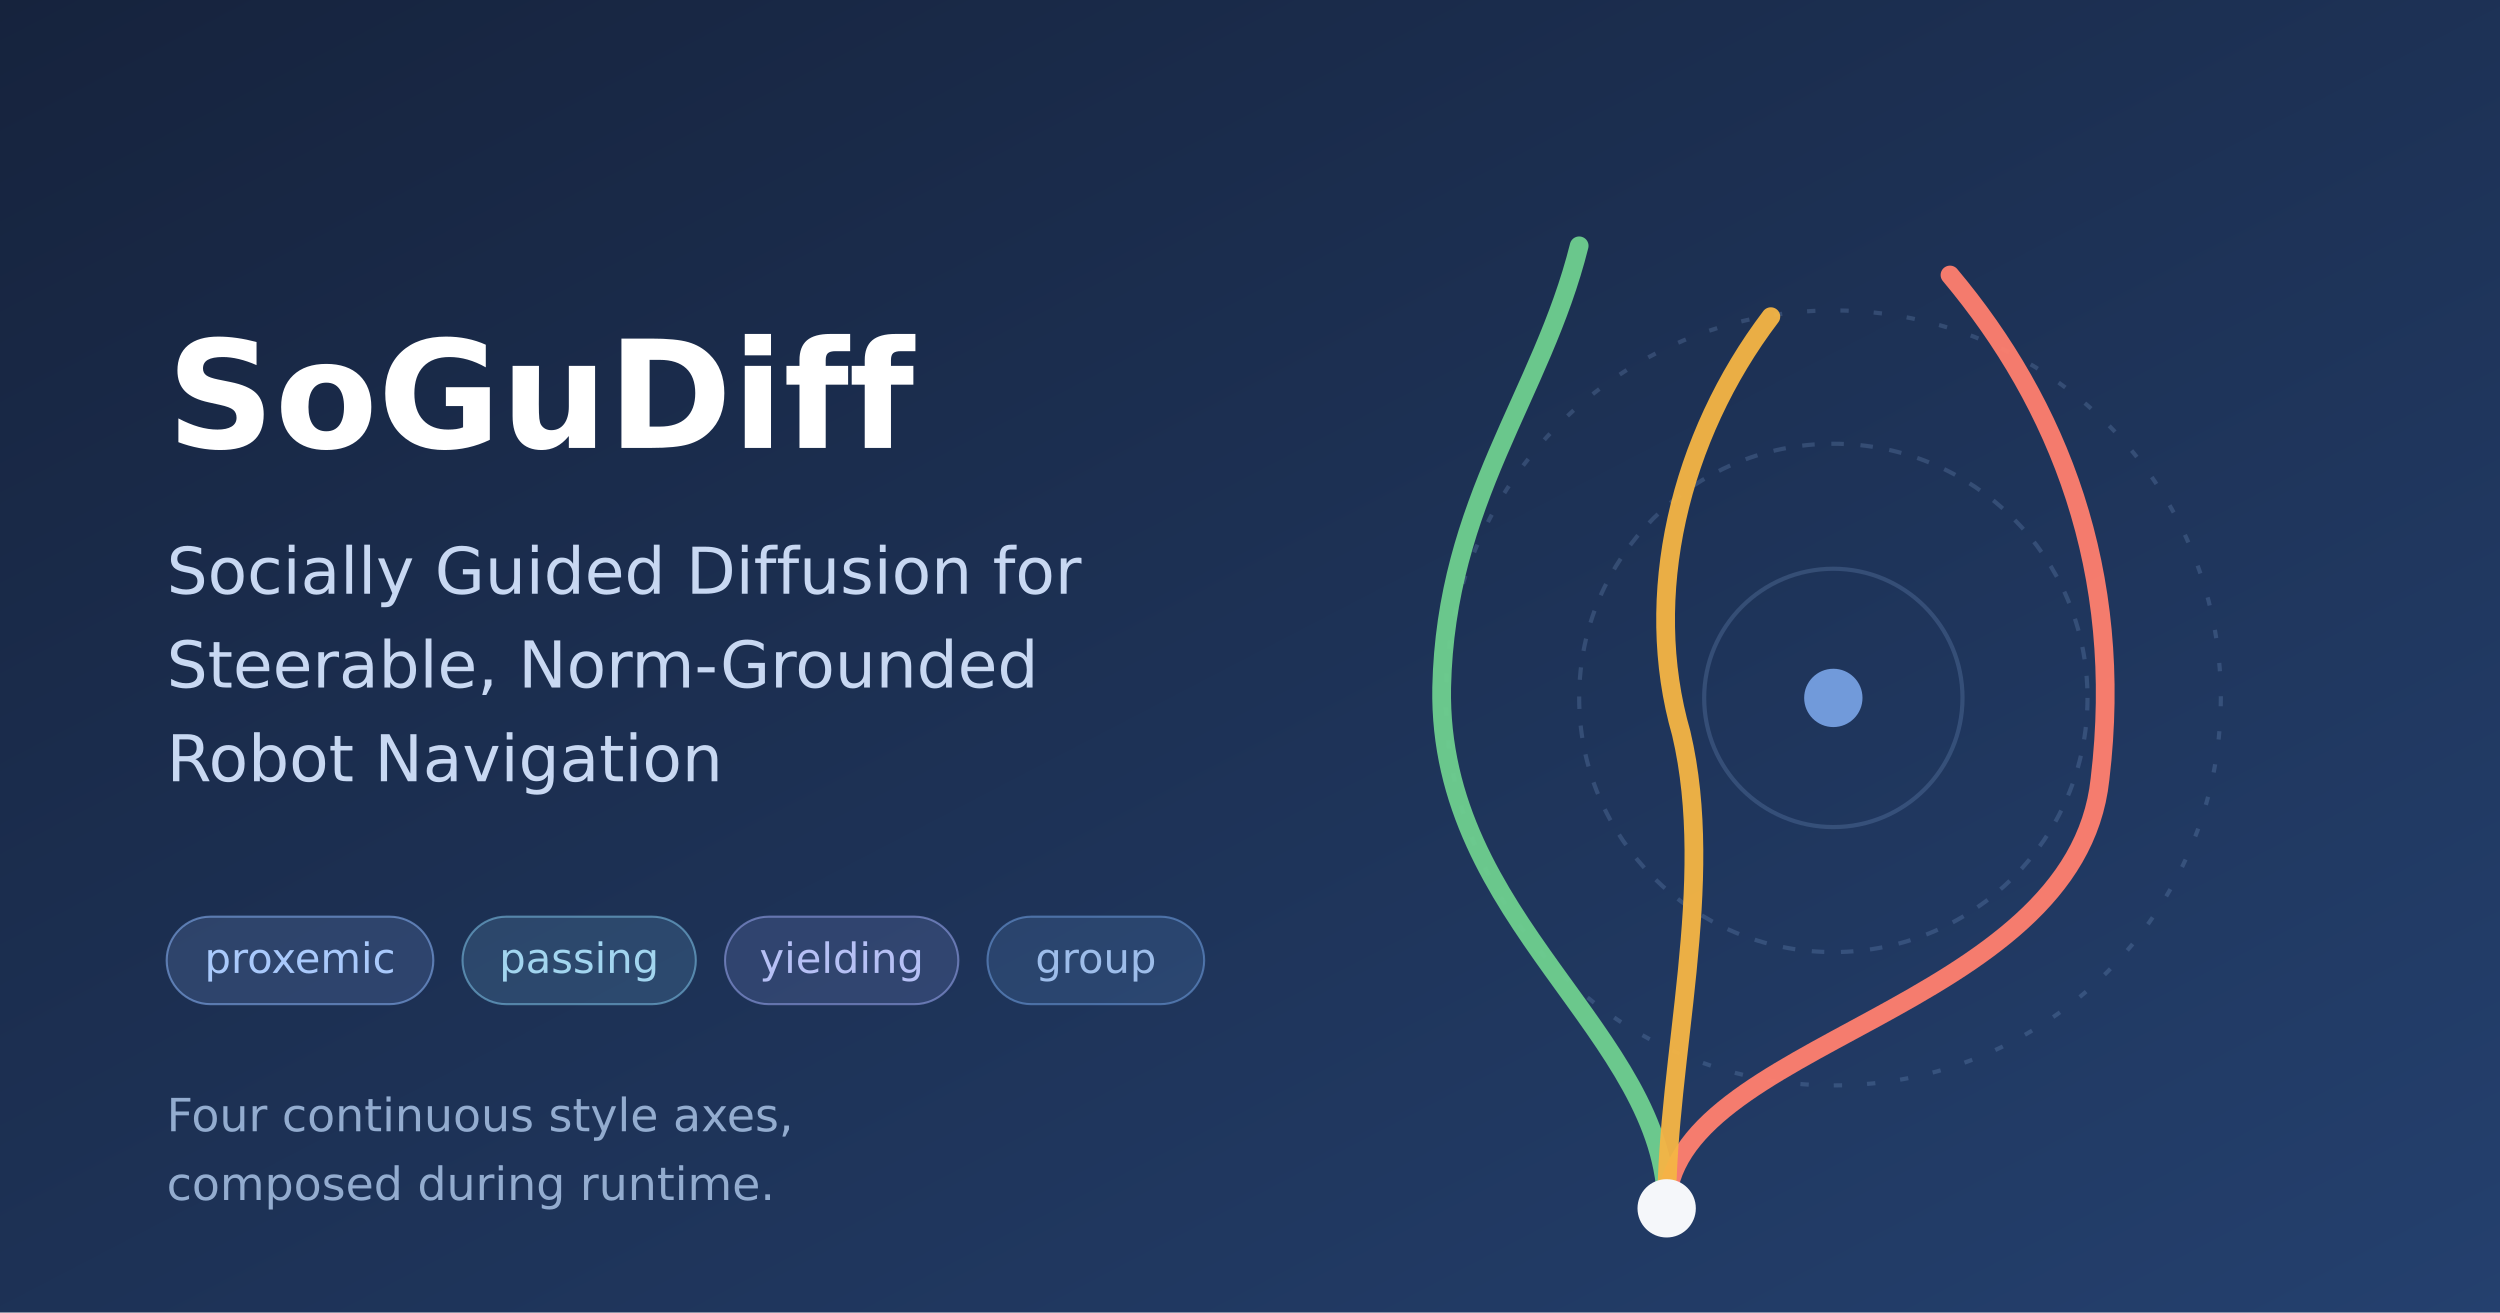
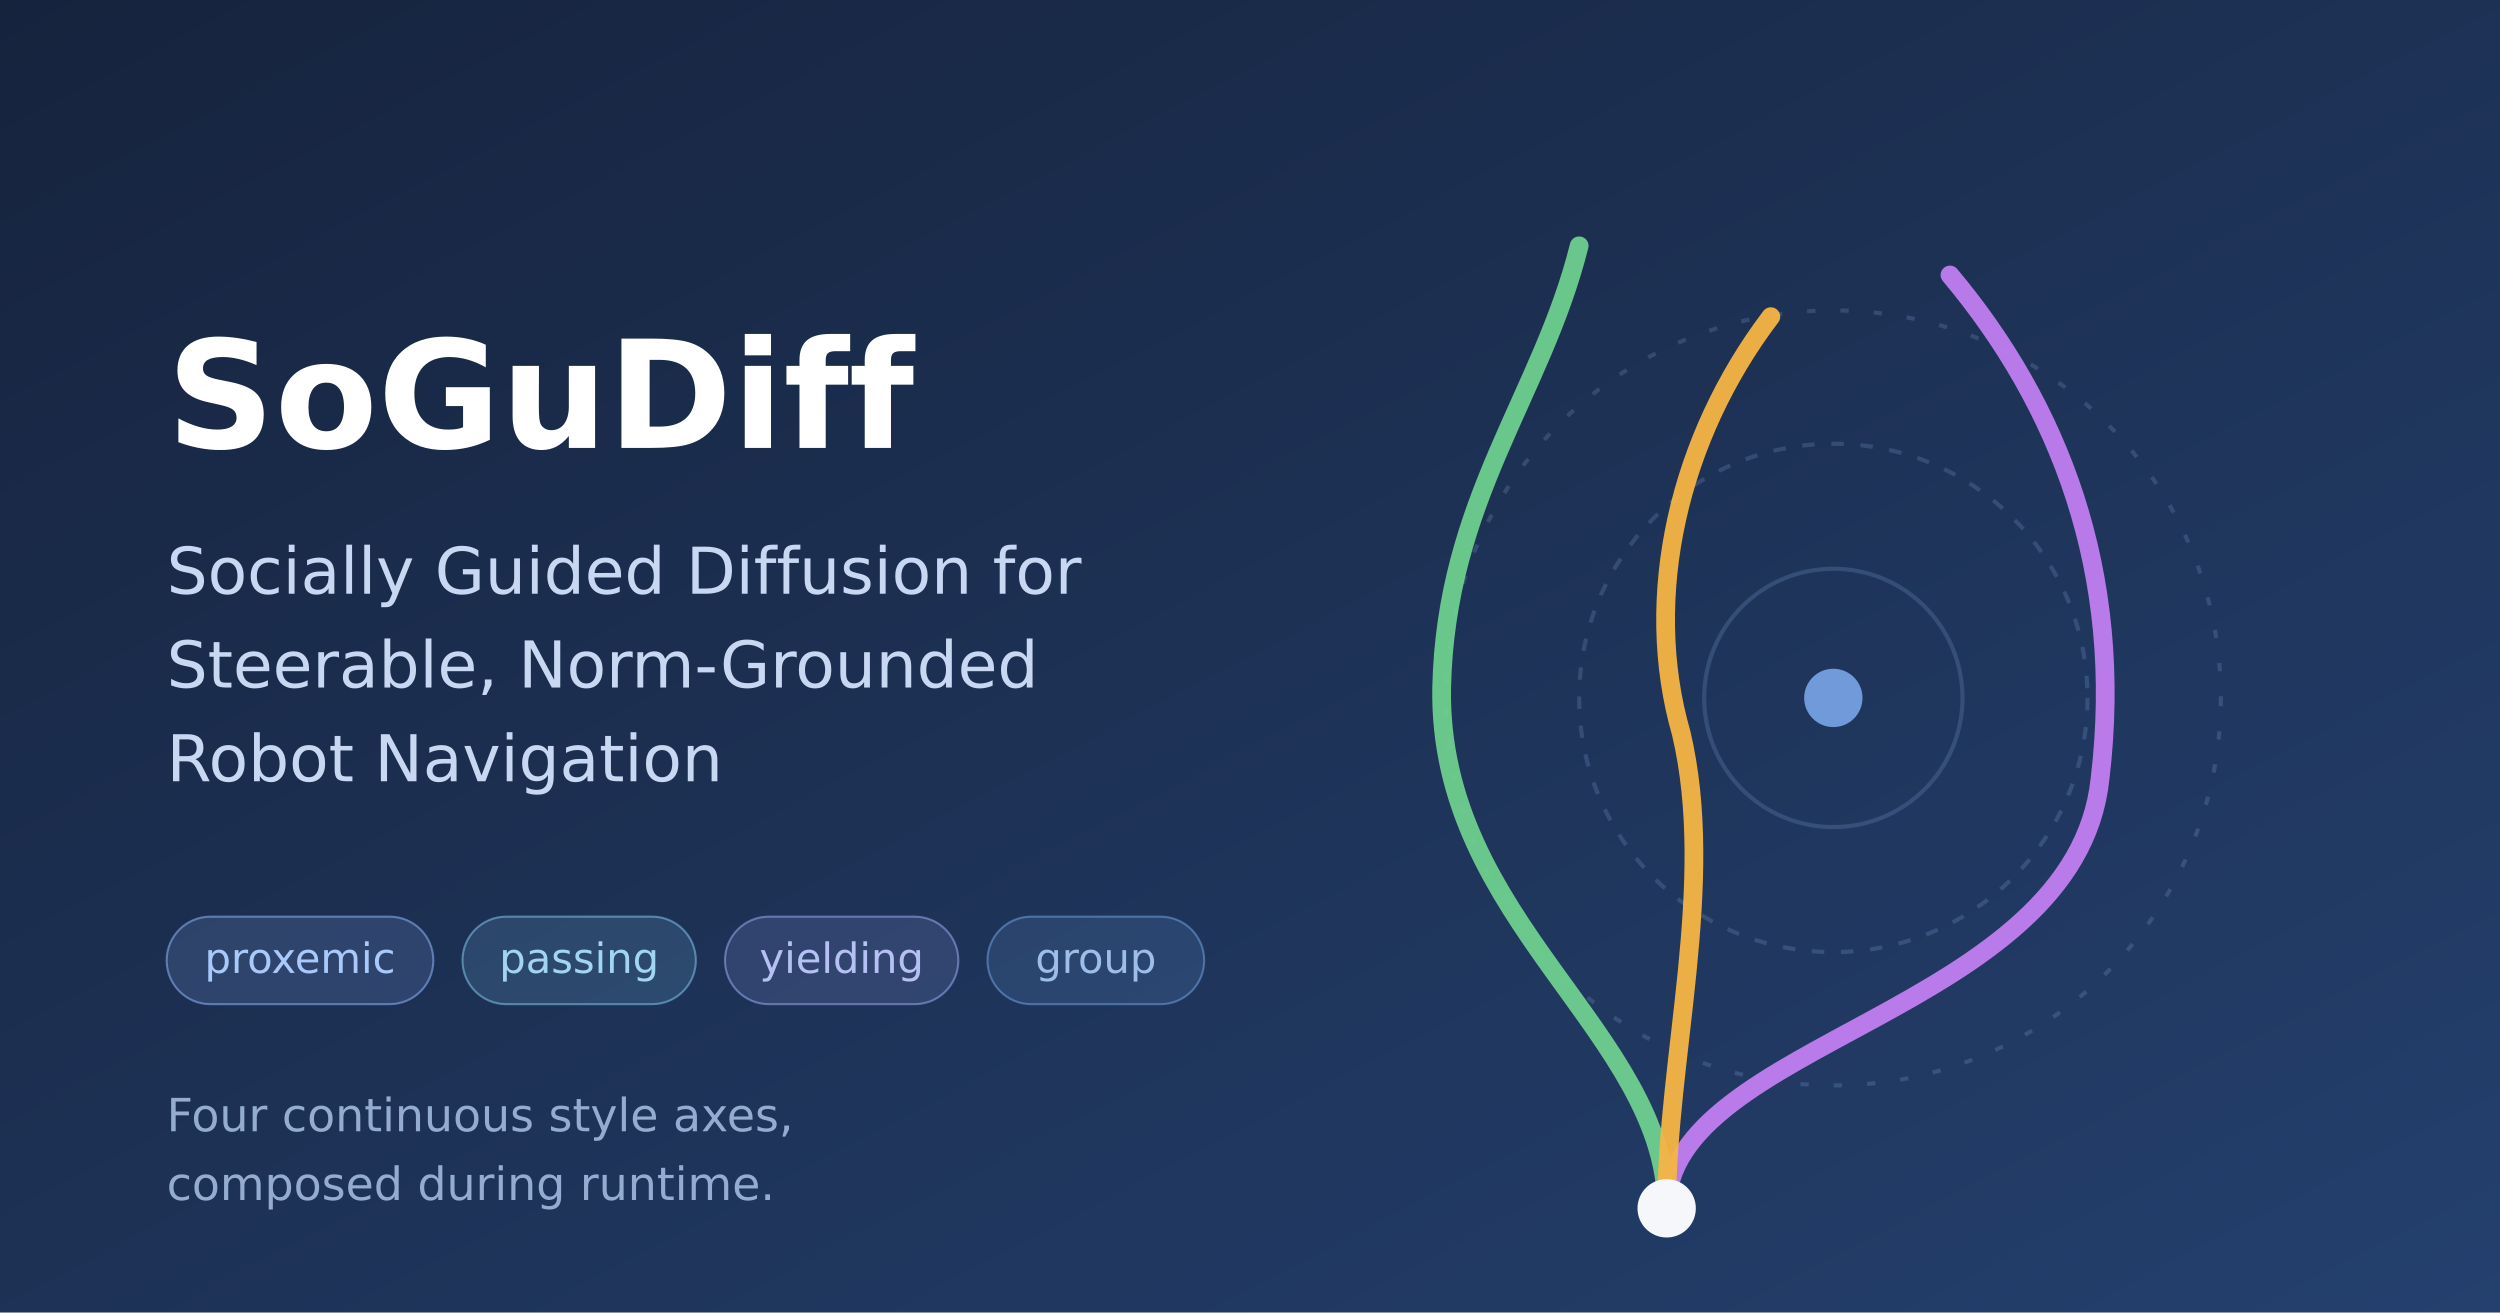
<svg xmlns="http://www.w3.org/2000/svg" width="1200" height="630" viewBox="0 0 1200 630">
  <defs>
    <linearGradient id="bg" x1="0" y1="0" x2="1" y2="1">
      <stop offset="0%" stop-color="#16233d" />
      <stop offset="100%" stop-color="#24406e" />
    </linearGradient>
  </defs>
  <rect width="1200" height="630" fill="url(#bg)" />
  <g opacity="0.18" stroke="#9dc0f5" fill="none">
    <circle cx="880" cy="335" r="62" stroke-width="2" />
    <circle cx="880" cy="335" r="122" stroke-width="2" stroke-dasharray="6 8" />
    <circle cx="880" cy="335" r="186" stroke-width="2" stroke-dasharray="4 12" />
  </g>
  <circle cx="880" cy="335" r="14" fill="#7aa5e8" opacity="0.9" />
  <g fill="none" stroke-linecap="round" stroke-width="9">
    <path d="M800 580 C 800 496, 690 442, 692 330 C 694 240, 740 190, 758 118" stroke="#6ecf8f" opacity="0.95" />
-     <path d="M800 580 C 800 500, 996 486, 1008 374 C 1020 274, 988 194, 936 132" stroke="#ff7f6e" opacity="0.95" />
+     <path d="M800 580 C 800 500, 996 486, 1008 374 C 1020 274, 988 194, 936 132" stroke="#c17ef0" opacity="0.95" />
    <path d="M800 580 C 800 508, 824 424, 807 352 C 788 286, 806 210, 850 152" stroke="#f5b544" opacity="0.95" />
  </g>
  <circle cx="800" cy="580" r="14" fill="#f5f7fa" />
  <text x="80" y="215" font-family="DejaVu Sans" font-size="72" font-weight="bold" fill="#ffffff">SoGuDiff</text>
  <text x="80" y="285" font-family="DejaVu Sans" font-size="31" fill="#c8d8f2">Socially Guided Diffusion for</text>
  <text x="80" y="330" font-family="DejaVu Sans" font-size="31" fill="#c8d8f2">Steerable, Norm-Grounded</text>
  <text x="80" y="375" font-family="DejaVu Sans" font-size="31" fill="#c8d8f2">Robot Navigation</text>
  <g font-family="DejaVu Sans" font-size="20" text-anchor="middle">
    <rect x="80" y="440" width="128" height="42" rx="21" fill="#8ab4f8" fill-opacity="0.16" stroke="#8ab4f8" stroke-opacity="0.55" />
    <text x="144" y="467" fill="#a9c9fb">proxemic</text>
    <rect x="222" y="440" width="112" height="42" rx="21" fill="#7fc4e8" fill-opacity="0.16" stroke="#7fc4e8" stroke-opacity="0.55" />
    <text x="278" y="467" fill="#a2d5ef">passing</text>
    <rect x="348" y="440" width="112" height="42" rx="21" fill="#9aa8f0" fill-opacity="0.16" stroke="#9aa8f0" stroke-opacity="0.55" />
    <text x="404" y="467" fill="#b6c0f5">yielding</text>
    <rect x="474" y="440" width="104" height="42" rx="21" fill="#6f9fe0" fill-opacity="0.16" stroke="#6f9fe0" stroke-opacity="0.55" />
    <text x="526" y="467" fill="#9dbdea">group</text>
  </g>
  <text x="80" y="543" font-family="DejaVu Sans" font-size="22" fill="#93accf">Four continuous style axes,</text>
  <text x="80" y="576" font-family="DejaVu Sans" font-size="22" fill="#93accf">composed during runtime.</text>
</svg>
